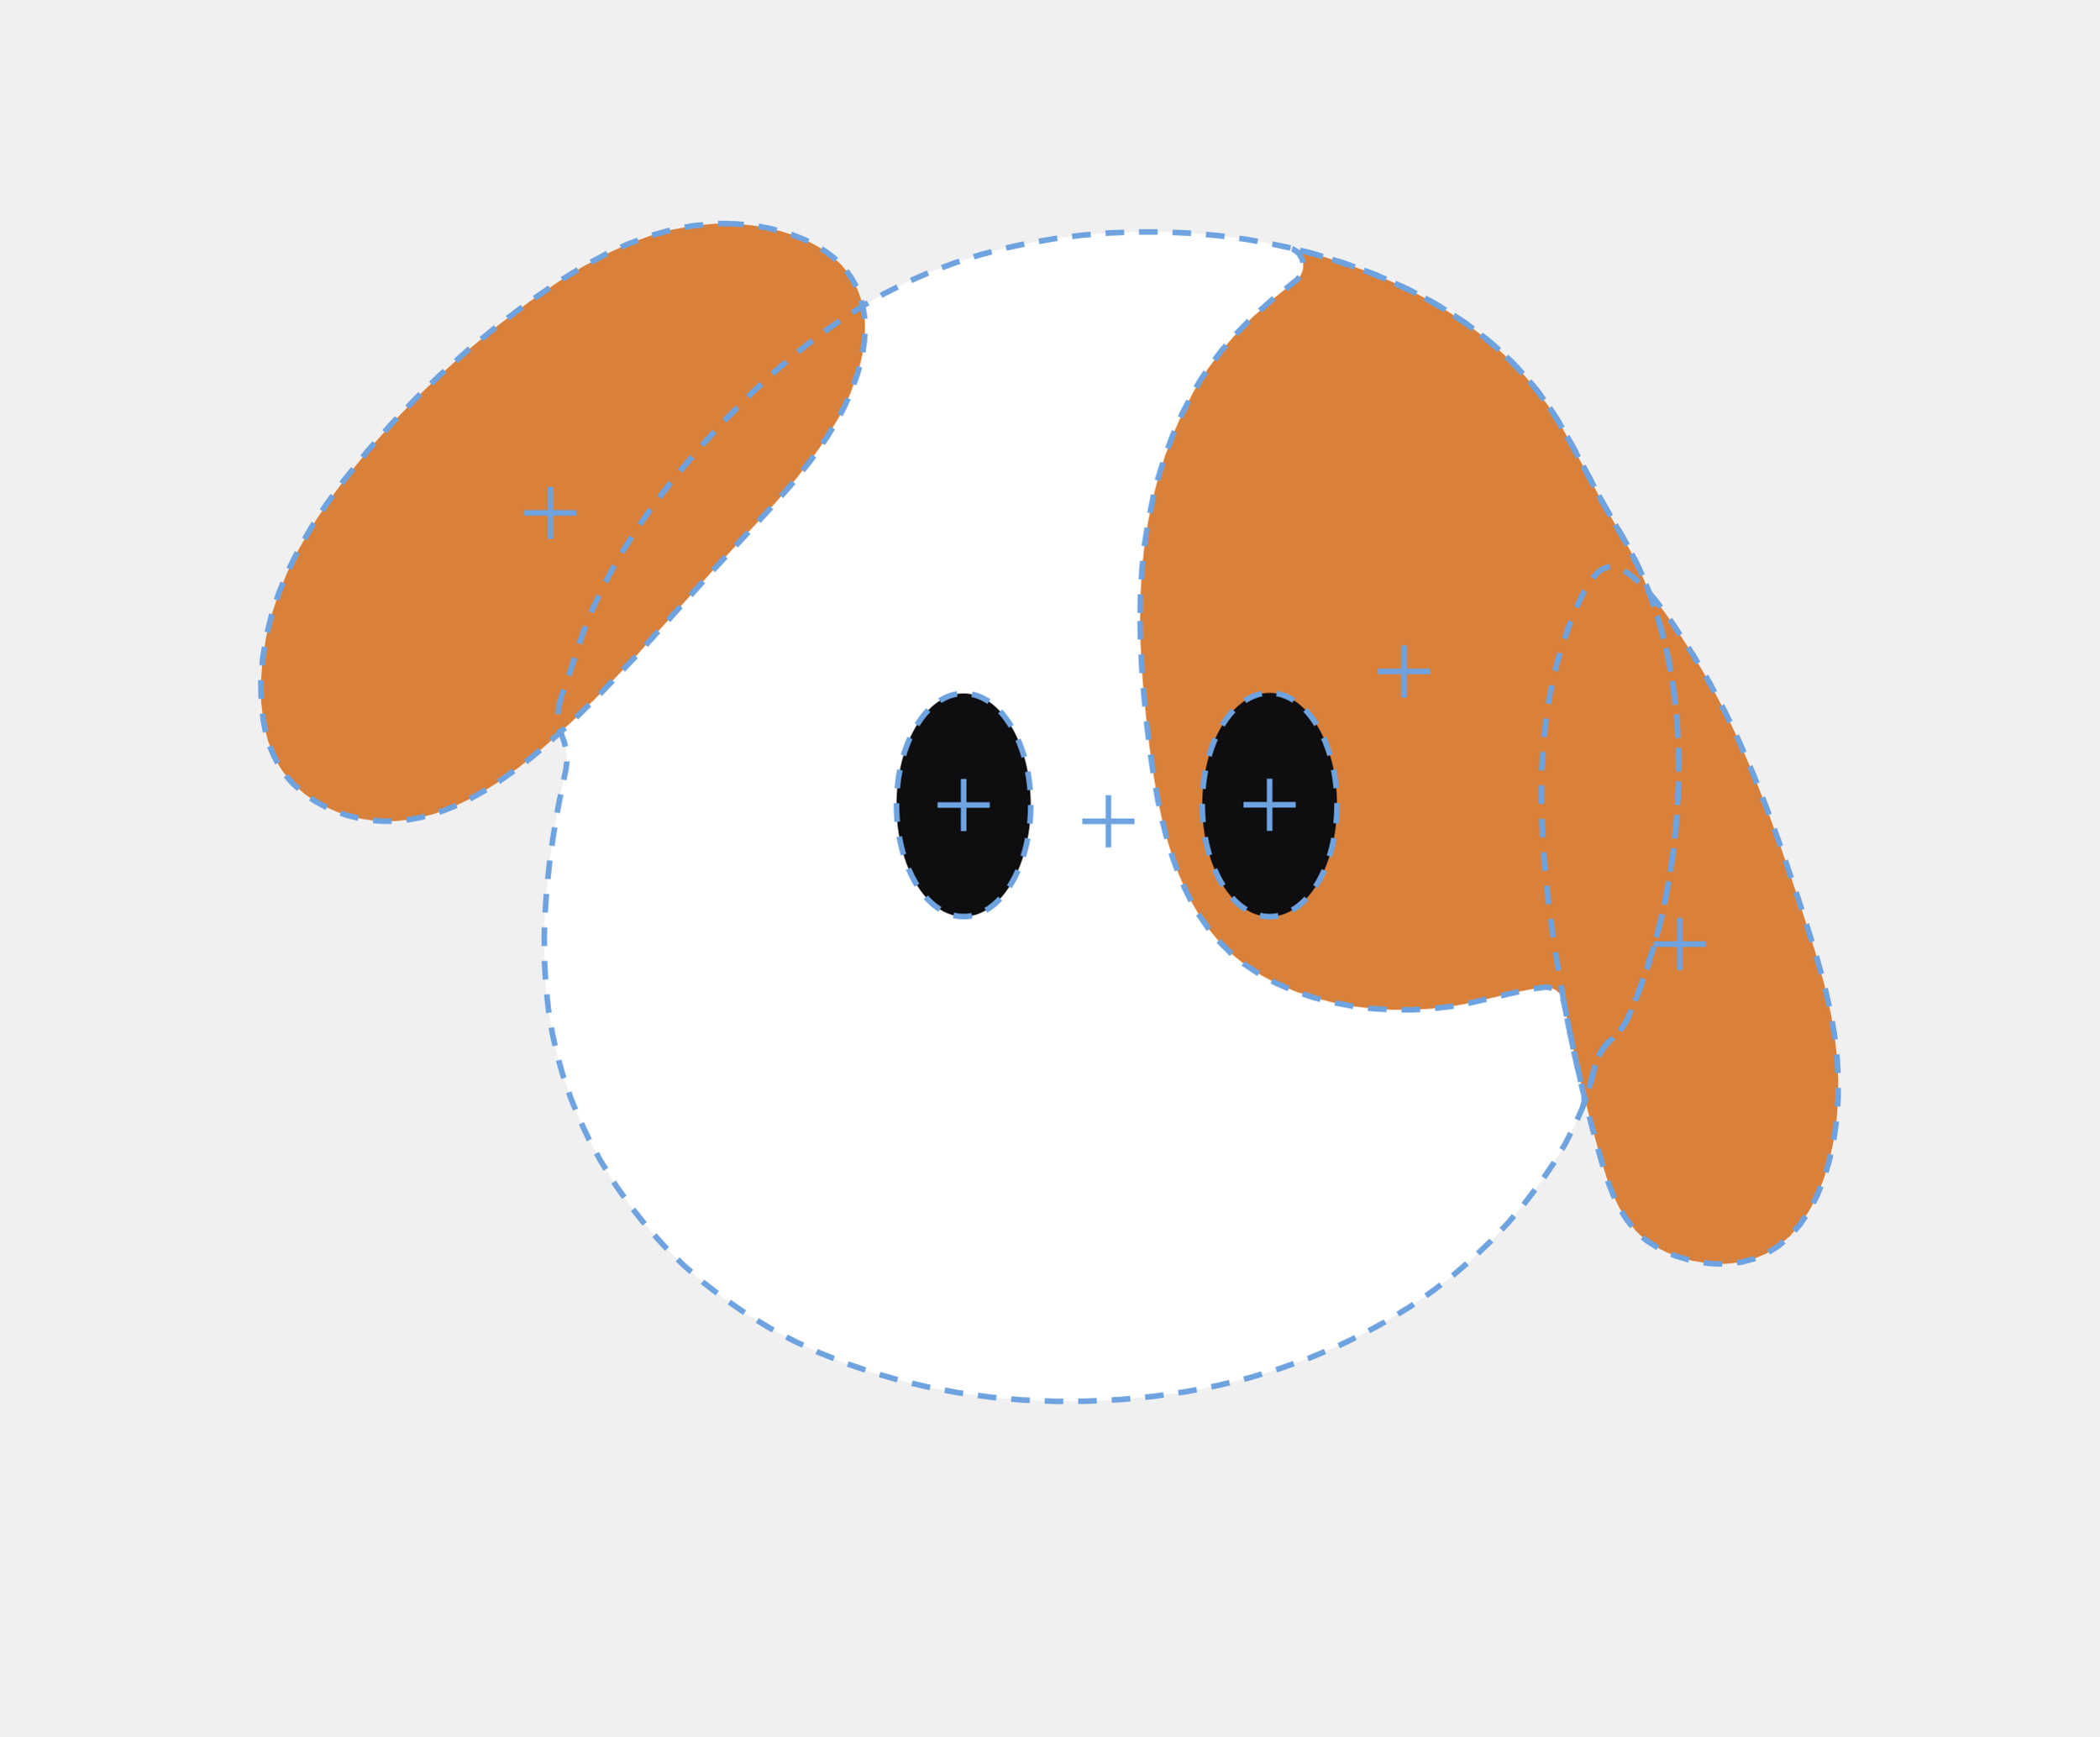
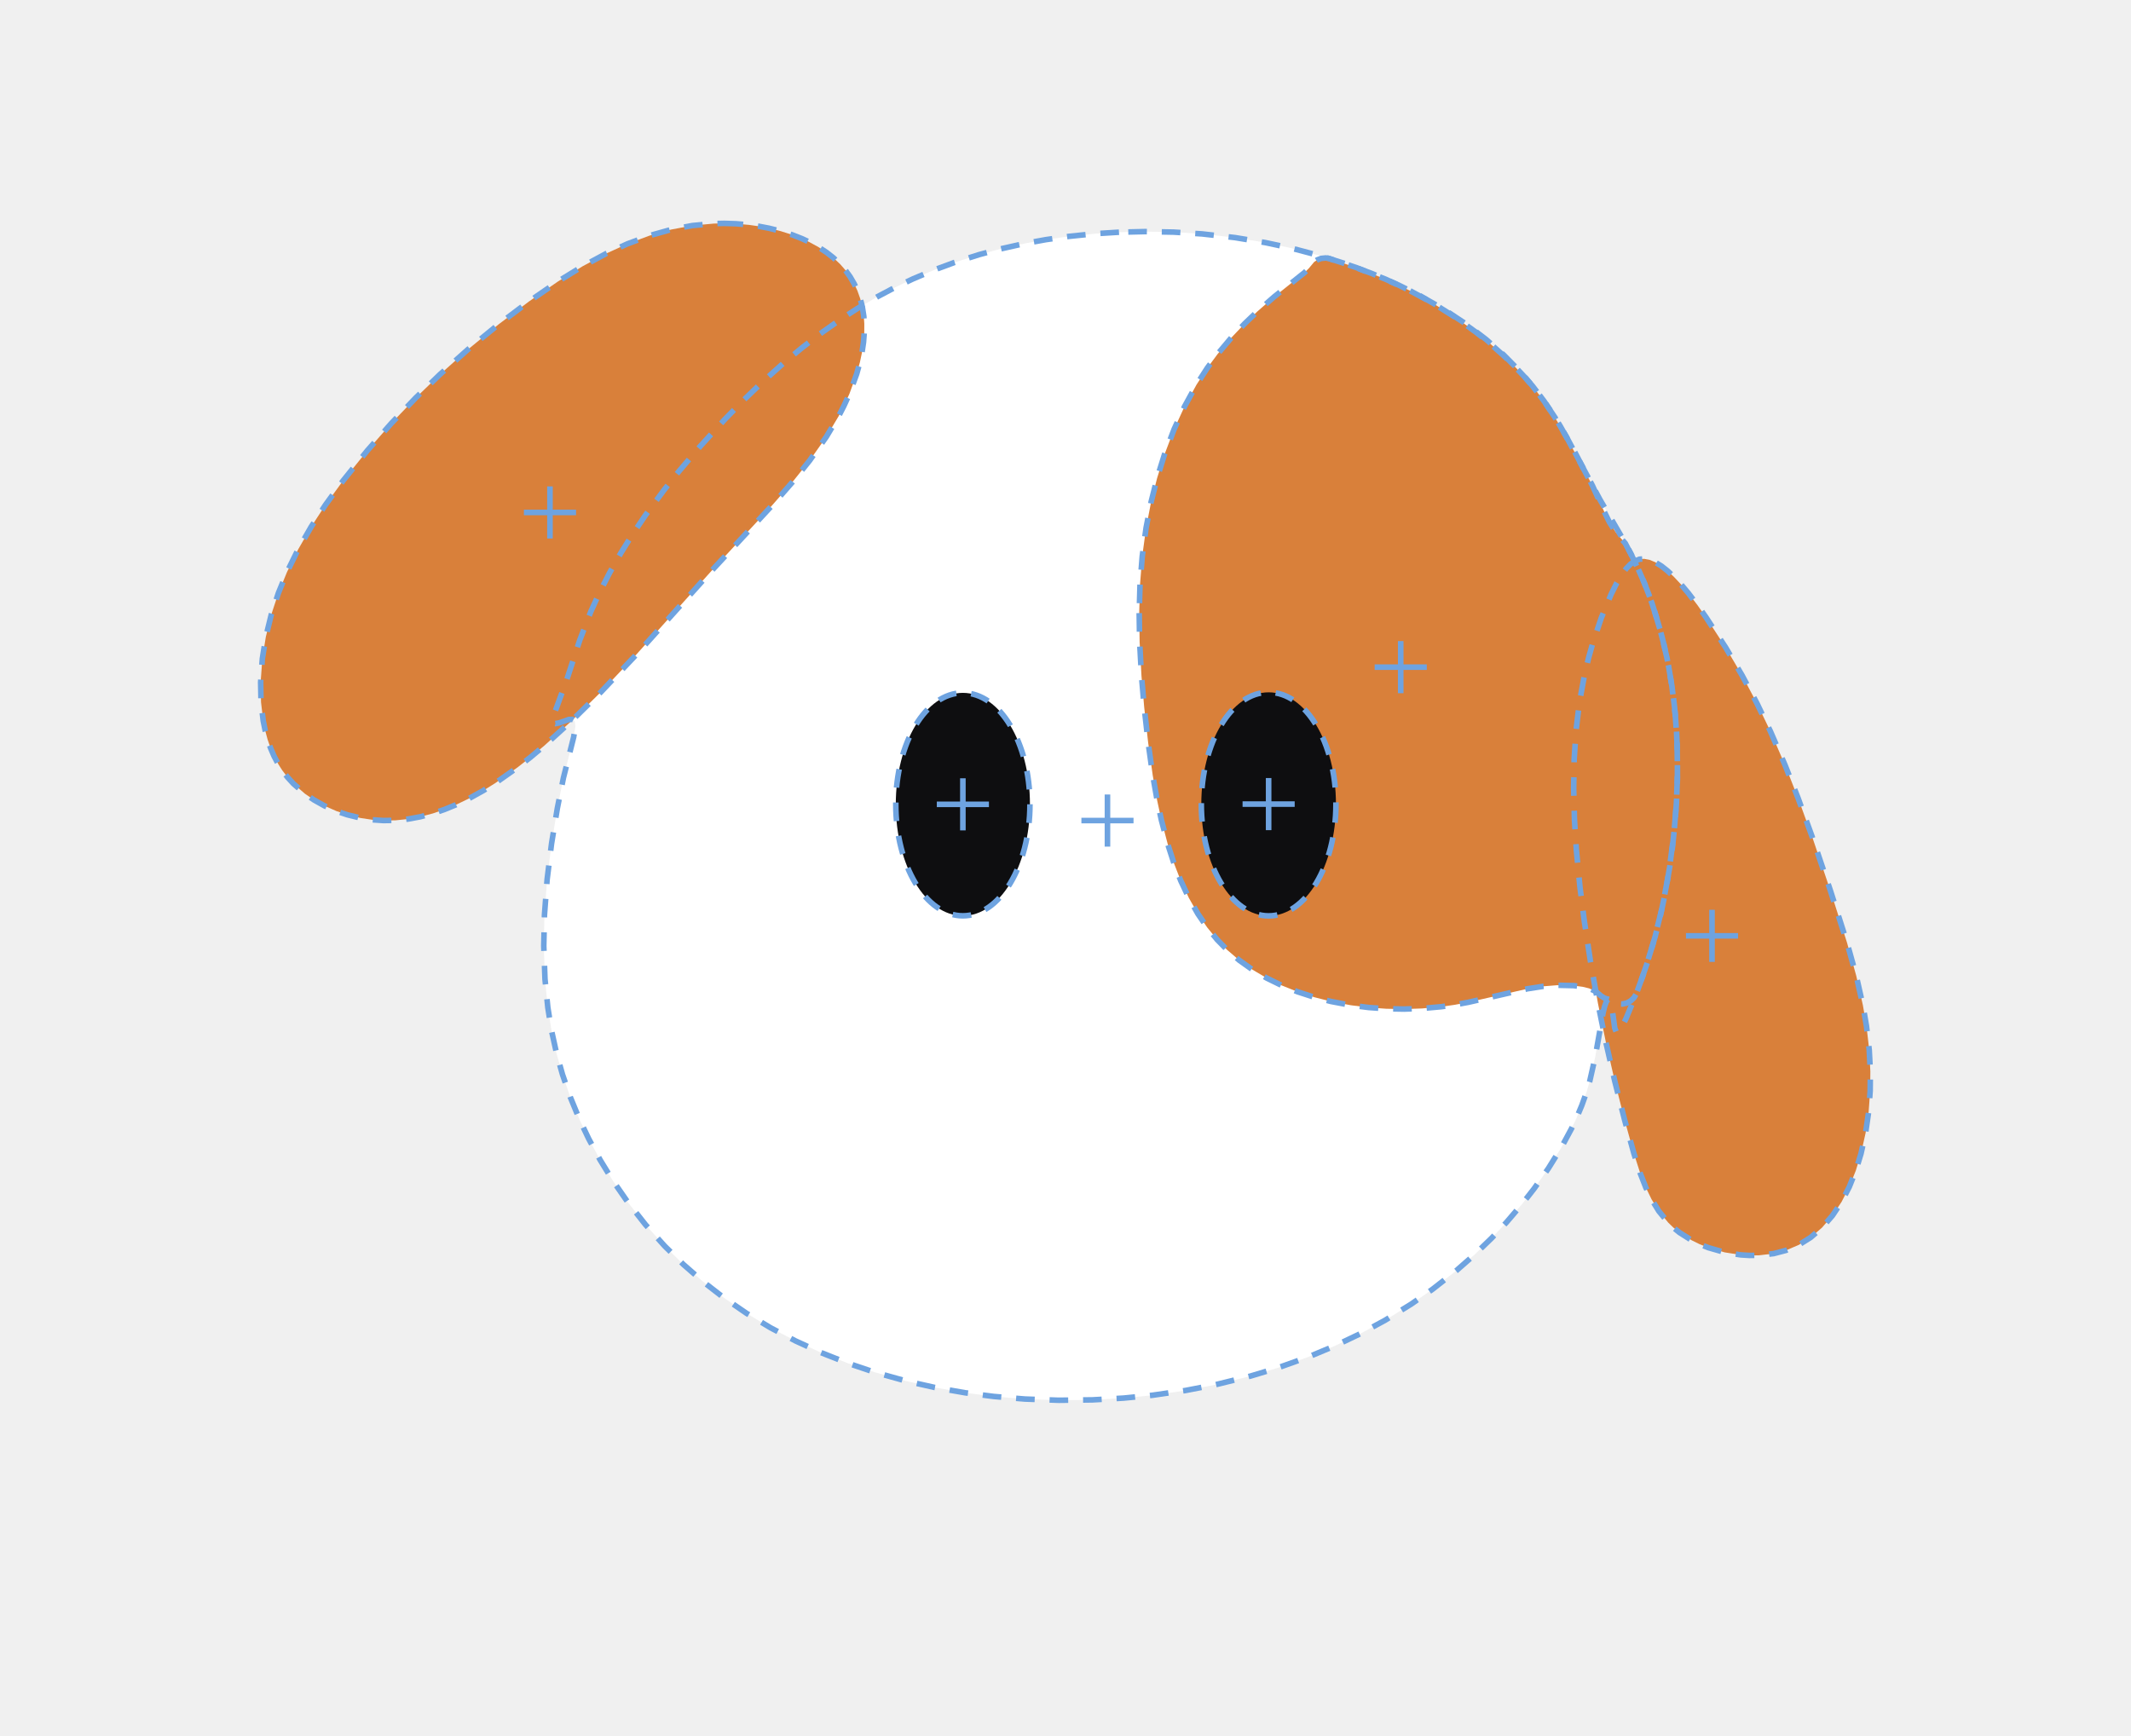
- <svg xmlns="http://www.w3.org/2000/svg" viewBox="-140.61 -108.26 1126.63 932.23">
+ <svg xmlns="http://www.w3.org/2000/svg" viewBox="-140.61 -108.26 1144.63 932.27">
  <defs>
    <clipPath id="c">
-       <path d="M160.81 265.31L159.29 270.98L158.91 274.91L158.96 277.87L159.94 283.70L162.24 290.18L163.09 293.53L163.58 297.45L163.58 300.91L163.19 304.35L159.24 323.37L156.25 340.90L154.28 355.14L152.80 369.21L151.85 383.08L151.49 394.60L151.64 408.65L152.39 421.36L153.81 434.24L155.89 446.78L158.40 457.96L161.55 469.09L165.73 481.19L170.52 492.85L175.59 503.53L181.74 514.89L189.79 527.89L198.18 539.73L207.04 550.79L216.28 561.03L226.31 570.92L236.98 580.25L247.74 588.61L260.44 597.34L272.99 604.90L285.55 611.57L298.17 617.46L313.25 623.54L327.75 628.51L342.41 632.74L357.36 636.29L373.79 639.37L391.69 641.81L408.42 643.27L425.44 643.97L442.29 643.92L461.41 642.97L478.35 641.33L496.15 638.76L512.52 635.60L529.74 631.38L545.47 626.68L562.17 620.73L576.53 614.73L589.92 608.33L603.53 600.93L616.23 593.12L628.86 584.37L639.67 575.98L649.33 567.68L659.65 557.85L668.56 548.43L676.86 538.72L686.39 526.25L693.16 516.24L699.23 506.14L705.11 494.72L709.08 485.46L712.27 476.24L715.63 463.15L717.43 458.58L719.12 455.59L721.14 452.81L723.12 450.62L727.81 446.21L730.84 442.33L733.18 438.00L737.80 426.92L743.55 411.05L748.43 394.85L752.38 378.63L756.03 358.90L758.09 343.59L759.62 326.99L760.38 310.31L760.28 292.55L759.26 275.87L757.47 260.58L754.84 245.52L751.60 231.77L748.74 221.94L744.89 210.74L740.64 200.22L736.53 191.43L732.03 182.96L718.81 160.21L700.56 126.04L695.39 117.28L690.93 110.38L684.89 102.05L677.71 93.40L670.58 85.84L662.53 78.29L654.60 71.66L646.27 65.43L635.16 58.08L626.16 52.81L615.27 47.11L603.40 41.64L591.96 37.00L579.76 32.65L565.09 28.17L552.98 25.05L540.54 22.36L527.79 20.13L512.85 18.16L498.87 16.93L483.29 16.24L468.08 16.24L454.04 16.83L439.98 17.99L425.27 19.85L410.25 22.46L398.76 24.98L385.29 28.54L371.98 32.77L358.13 37.99L346.32 43.15L333.96 49.35L323.36 55.38L312.38 62.32L300.22 70.84L288.11 80.23L275.60 90.88L263.27 102.32L248.63 117.12L235.60 131.38L222.50 146.86L212.08 160.24L202.54 173.66L194.44 186.25L187.91 197.50L181.55 209.78L176.87 220.02L172.07 232.07L163.84 256.84Z" />
+       <path d="M460.43 16.49L447.70 17.28L433.75 18.70L421.15 20.49L409.90 22.53L396.30 25.58L385.30 28.54L372.07 32.74L361.43 36.66L349.83 41.54L339.62 46.41L330.73 51.12L319.88 57.50L310.35 63.68L300.02 70.99L289.96 78.74L280.16 86.89L268.73 97.14L258.56 106.94L248.68 117.07L235.65 131.33L223.98 145.04L216.00 155.08L206.13 168.46L199.00 179.01L192.95 188.71L186.70 199.73L181.51 209.87L176.78 220.23L170.82 235.59L163.78 257.01L157.56 273.97L156.45 278.36L156.55 279.74L156.81 280.17L157.76 280.49L159.94 280.05L165.00 278.26L166.83 278.21L167.64 278.68L168.16 279.50L168.46 282.08L167.52 287.76L162.04 309.57L158.77 325.89L155.65 344.93L153.28 364.09L151.84 383.30L151.47 399.94L152.12 417.78L153.64 432.96L155.65 445.51L158.40 457.94L161.52 469.00L165.71 481.13L170.60 493.03L175.59 503.52L181.74 514.89L188.50 525.92L196.60 537.60L206.16 549.75L216.44 561.20L226.43 571.03L236.92 580.20L247.89 588.72L260.35 597.28L273.30 605.08L286.69 612.13L300.48 618.45L314.63 624.05L329.10 628.93L346.33 633.74L361.34 637.11L377.82 640.00L393.17 641.97L409.92 643.36L428.03 644.01L446.15 643.80L462.92 642.85L478.33 641.33L496.15 638.76L512.51 635.60L531.10 631.01L545.73 626.60L562.45 620.62L576.46 614.76L590.13 608.22L603.43 600.99L617.38 592.36L628.79 584.42L641.76 574.25L651.34 565.85L660.55 556.94L668.50 548.49L676.95 538.60L683.41 530.32L691.01 519.54L697.93 508.41L703.44 498.18L706.16 492.44L709.05 485.54L711.52 478.63L713.23 472.87L716.22 459.63L720.45 435.85L721.29 432.41L722.18 429.96L722.78 428.99L723.36 428.60L723.92 428.83L724.44 429.69L725.28 433.46L726.73 444.06L727.57 446.23L728.31 446.45L729.17 445.77L730.13 444.37L732.74 439.03L737.79 426.93L742.33 414.63L747.75 397.32L752.36 378.72L755.86 359.99L758.51 339.77L759.86 323.17L760.44 306.48L760.17 289.76L759.24 275.66L757.44 260.37L754.78 245.23L751.53 231.52L747.47 218.04L744.91 210.80L741.63 202.54L735.34 189.08L731.92 182.77L718.74 160.08L700.56 126.04L694.54 115.92L688.77 107.28L682.55 99.11L675.90 91.39L667.01 82.38L657.55 74.04L646.54 65.62L634.96 57.96L621.78 50.43L610.41 44.79L596.41 38.74L582.10 33.44L568.76 29.22L552.77 25.00L539.08 22.08L522.75 19.39L505.03 17.40L489.76 16.44L474.46 16.16Z" />
    </clipPath>
  </defs>
-   <path fill="#FFFFFF" d="M160.81 265.31L159.29 270.98L158.91 274.91L158.96 277.87L159.94 283.70L162.24 290.18L163.09 293.53L163.58 297.45L163.58 300.91L163.19 304.35L159.24 323.37L156.25 340.90L154.28 355.14L152.80 369.21L151.85 383.08L151.49 394.60L151.64 408.65L152.39 421.36L153.81 434.24L155.89 446.78L158.40 457.96L161.55 469.09L165.73 481.19L170.52 492.85L175.59 503.53L181.74 514.89L189.79 527.89L198.18 539.73L207.04 550.79L216.28 561.03L226.31 570.92L236.98 580.25L247.74 588.61L260.44 597.34L272.99 604.90L285.55 611.57L298.17 617.46L313.25 623.54L327.75 628.51L342.41 632.74L357.36 636.29L373.79 639.37L391.69 641.81L408.42 643.27L425.44 643.97L442.29 643.92L461.41 642.97L478.35 641.33L496.15 638.76L512.52 635.60L529.74 631.38L545.47 626.68L562.17 620.73L576.53 614.73L589.92 608.33L603.53 600.93L616.23 593.12L628.86 584.37L639.67 575.98L649.33 567.68L659.65 557.85L668.56 548.43L676.86 538.72L686.39 526.25L693.16 516.24L699.23 506.14L705.11 494.72L709.08 485.46L712.27 476.24L715.63 463.15L717.43 458.58L719.12 455.59L721.14 452.81L723.12 450.62L727.81 446.21L730.84 442.33L733.18 438.00L737.80 426.92L743.55 411.05L748.43 394.85L752.38 378.63L756.03 358.90L758.09 343.59L759.62 326.99L760.38 310.31L760.28 292.55L759.26 275.87L757.47 260.58L754.84 245.52L751.60 231.77L748.74 221.94L744.89 210.74L740.64 200.22L736.53 191.43L732.03 182.96L718.81 160.21L700.56 126.04L695.39 117.28L690.93 110.38L684.89 102.05L677.71 93.40L670.58 85.84L662.53 78.29L654.60 71.66L646.27 65.43L635.16 58.08L626.16 52.81L615.27 47.11L603.40 41.64L591.96 37.00L579.76 32.65L565.09 28.17L552.98 25.05L540.54 22.36L527.79 20.13L512.85 18.16L498.87 16.93L483.29 16.24L468.08 16.24L454.04 16.83L439.98 17.99L425.27 19.85L410.25 22.46L398.76 24.98L385.29 28.54L371.98 32.77L358.13 37.99L346.32 43.15L333.96 49.35L323.36 55.38L312.38 62.32L300.22 70.84L288.11 80.23L275.60 90.88L263.27 102.32L248.63 117.12L235.60 131.38L222.50 146.86L212.08 160.24L202.54 173.66L194.44 186.25L187.91 197.50L181.55 209.78L176.87 220.02L172.07 232.07L163.84 256.84Z" />
-   <path fill="#D9803A" clip-path="url(#c)" d="M471.29 225.05L471.52 236.71L472.23 250.71L473.26 264.11L475.00 281.41L476.43 293.36L478.54 308.15L480.65 320.26L483.23 332.41L485.42 341.03L488.58 351.49L491.66 360.10L495.20 368.48L499.05 376.19L502.94 382.88L507.78 389.95L513.11 396.49L520.26 403.65L526.94 409.09L536.17 415.18L544.33 419.52L554.00 423.69L564.09 427.12L574.31 429.77L586.19 431.98L595.92 433.14L606.58 433.78L617.86 433.77L628.29 433.13L637.95 432.00L647.09 430.41L673.53 424.26L683.42 422.32L689.00 421.63L690.97 421.84L692.86 422.43L694.87 423.58L696.34 424.90L697.52 426.49L698.56 428.91L703.89 455.36L709.53 479.82L709.70 482.83L709.09 485.43L712.27 476.24L715.63 463.15L717.65 458.14L719.39 455.18L721.46 452.43L727.14 446.93L729.71 443.94L732.33 439.78L734.75 434.39L739.14 423.44L743.55 411.05L747.40 398.56L750.35 387.42L753.14 374.99L755.63 361.40L757.61 347.63L759.21 332.36L760.12 318.26L760.45 305.42L760.28 292.55L759.48 278.43L758.44 267.91L756.86 256.55L754.84 245.52L752.80 236.48L750.15 226.59L747.13 217.03L743.62 207.44L739.72 198.15L733.80 186.17L719.88 162.14L705.06 134.22L697.44 120.66L693.13 113.70L688.16 106.42L682.66 99.24L676.06 91.57L670.58 85.84L664.21 79.79L657.83 74.27L651.61 69.35L646.27 65.43L638.16 59.97L629.46 54.68L621.50 50.28L605.73 42.66L596.41 38.74L588.22 35.61L571.17 29.93L561.61 27.22L551.10 24.61L553.26 25.37L555.43 26.80L556.98 28.48L558.23 30.77L558.75 32.66L558.88 34.94L558.49 37.19L557.43 39.58L555.55 41.83L541.73 52.93L531.09 62.52L521.83 72.00L514.80 80.19L507.89 89.40L503.55 96.00L500.15 101.70L493.93 113.63L488.58 125.90L484.43 137.20L480.92 148.56L478.31 158.66L475.65 171.43L473.68 184.12L472.32 197.01L471.46 212.11Z" />
-   <path fill="#D9803A" d="M722.06 196.17L719.75 197.03L717.24 198.77L714.88 201.20L712.36 204.61L709.74 209.05L706.79 214.99L701.48 227.74L696.85 241.48L694.70 249.09L692.50 258.22L689.75 273.08L687.91 288.43L686.92 303.93L686.66 319.08L687.08 336.00L688.11 352.45L690.03 372.19L692.40 390.76L695.71 412.37L699.70 434.76L703.90 455.40L708.73 476.55L714.12 497.79L719.02 515.46L722.41 526.06L725.42 533.73L728.49 540.04L732.40 546.40L737.44 552.56L740.12 555.16L743.49 557.90L750.05 562.07L754.12 564.08L758.91 566.01L767.82 568.57L776.39 569.91L780.96 570.20L786.02 570.16L794.15 569.21L800.72 567.48L807.67 564.49L813.98 560.52L820.01 555.31L825.66 548.80L830.55 541.44L834.72 533.34L838.19 524.67L840.99 515.55L843.46 504.44L845.09 493.14L845.92 481.87L846.02 471.33L845.42 459.85L843.93 446.93L842.01 435.77L838.45 420.00L833.52 402.29L824.58 374.26L814.71 345.13L807.19 324.49L800.16 306.69L792.39 288.76L785.17 273.72L777.12 258.58L768.27 243.56L757.78 227.43L753.09 220.75L748.18 214.30L744.16 209.53L740.39 205.52L736.93 202.31L733.84 199.87L730.40 197.74L727.40 196.49L724.50 195.96Z" />
+   <path fill="#FFFFFF" d="M460.43 16.49L447.70 17.28L433.75 18.70L421.15 20.49L409.90 22.53L396.30 25.58L385.30 28.54L372.07 32.74L361.43 36.66L349.83 41.54L339.62 46.41L330.73 51.12L319.88 57.50L310.35 63.68L300.02 70.99L289.96 78.74L280.16 86.89L268.73 97.14L258.56 106.94L248.68 117.07L235.65 131.33L223.98 145.04L216.00 155.08L206.13 168.46L199.00 179.01L192.95 188.71L186.70 199.73L181.51 209.87L176.78 220.23L170.82 235.59L163.78 257.01L157.56 273.97L156.45 278.36L156.55 279.74L156.81 280.17L157.76 280.49L159.94 280.05L165.00 278.26L166.83 278.21L167.64 278.68L168.16 279.50L168.46 282.08L167.52 287.76L162.04 309.57L158.77 325.89L155.65 344.93L153.28 364.09L151.84 383.30L151.47 399.94L152.12 417.78L153.64 432.96L155.65 445.51L158.40 457.94L161.52 469.00L165.71 481.13L170.60 493.03L175.59 503.52L181.74 514.89L188.50 525.92L196.60 537.60L206.16 549.75L216.44 561.20L226.43 571.03L236.92 580.20L247.89 588.72L260.35 597.28L273.30 605.08L286.69 612.13L300.48 618.45L314.63 624.05L329.10 628.93L346.33 633.74L361.34 637.11L377.82 640.00L393.17 641.97L409.92 643.36L428.03 644.01L446.15 643.80L462.92 642.85L478.33 641.33L496.15 638.76L512.51 635.60L531.10 631.01L545.73 626.60L562.45 620.62L576.46 614.76L590.13 608.22L603.43 600.99L617.38 592.36L628.79 584.42L641.76 574.25L651.34 565.85L660.55 556.94L668.50 548.49L676.95 538.60L683.41 530.32L691.01 519.54L697.93 508.41L703.44 498.18L706.16 492.44L709.05 485.54L711.52 478.63L713.23 472.87L716.22 459.63L720.45 435.85L721.29 432.41L722.18 429.96L722.78 428.99L723.36 428.60L723.92 428.83L724.44 429.69L725.28 433.46L726.73 444.06L727.57 446.23L728.31 446.45L729.17 445.77L730.13 444.37L732.74 439.03L737.79 426.93L742.33 414.63L747.75 397.32L752.36 378.72L755.86 359.99L758.51 339.77L759.86 323.17L760.44 306.48L760.17 289.76L759.24 275.66L757.44 260.37L754.78 245.23L751.53 231.52L747.47 218.04L744.91 210.80L741.63 202.54L735.34 189.08L731.92 182.77L718.74 160.08L700.56 126.04L694.54 115.92L688.77 107.28L682.55 99.11L675.90 91.39L667.01 82.38L657.55 74.04L646.54 65.62L634.96 57.96L621.78 50.43L610.41 44.79L596.41 38.74L582.10 33.44L568.76 29.22L552.77 25.00L539.08 22.08L522.75 19.39L505.03 17.40L489.76 16.44L474.46 16.16Z" />
+   <path fill="#D9803A" clip-path="url(#c)" d="M471.29 221.12L471.52 236.61L472.51 254.81L474.00 271.94L476.09 290.63L478.56 308.27L480.93 321.71L483.21 332.31L486.60 345.17L489.81 355.11L493.60 364.85L497.98 374.17L502.84 382.71L507.78 389.95L513.16 396.54L518.45 401.98L525.03 407.63L532.12 412.68L539.84 417.23L547.88 421.16L556.35 424.56L565.31 427.47L574.32 429.77L584.96 431.79L594.46 433.00L604.05 433.68L613.66 433.85L623.23 433.52L633.66 432.57L640.64 431.58L648.12 430.20L679.82 422.95L688.39 421.62L695.70 421.04L704.66 421.25L709.51 421.89L712.94 422.73L716.55 424.37L719.24 426.69L720.95 427.80L723.58 428.83L726.57 430.51L728.46 431.05L730.86 431.14L733.19 430.59L735.30 429.44L737.03 427.78L738.17 425.92L739.18 423.34L744.39 408.47L748.40 394.97L751.23 383.76L753.87 371.33L756.26 357.44L757.79 346.17L759.12 333.43L759.86 323.18L760.38 310.41L760.38 296.17L759.91 284.61L758.88 271.88L757.44 260.35L755.58 249.25L753.42 239.06L750.57 228.04L746.74 215.89L742.67 205.05L738.07 194.59L732.41 183.68L727.26 177.67L723.87 172.28L721.05 166.58L714.78 152.71L704.47 133.13L697.33 120.47L693.17 113.78L688.76 107.26L683.38 100.13L678.90 94.88L673.00 88.61L667.02 82.77L660.41 76.87L652.47 70.42L641.56 62.51L628.67 54.39L615.13 47.06L603.65 41.75L588.18 35.59L573.25 30.59L571.48 30.33L569.02 30.57L566.93 31.35L565.25 32.48L562.37 35.94L560.19 38.09L543.72 51.25L534.68 59.15L528.03 65.52L520.84 73.10L513.40 81.96L507.94 89.33L502.07 98.42L495.70 110.02L490.06 122.28L484.83 136.03L480.90 148.64L477.69 161.38L474.98 175.37L472.93 190.57L471.73 205.77Z" />
+   <path fill="#D9803A" d="M740.06 192.17L737.75 193.03L735.24 194.77L732.88 197.20L730.36 200.61L727.74 205.05L724.79 210.99L719.48 223.74L714.85 237.48L712.70 245.09L710.50 254.22L707.75 269.08L705.91 284.43L704.92 299.93L704.66 315.08L705.08 332.00L706.11 348.45L708.03 368.19L710.40 386.76L713.71 408.37L717.70 430.76L721.90 451.40L726.73 472.55L732.12 493.79L737.02 511.46L740.41 522.06L743.42 529.73L746.49 536.04L750.40 542.40L755.44 548.56L758.12 551.16L761.49 553.90L768.05 558.07L772.12 560.08L776.91 562.01L785.82 564.57L794.39 565.91L798.96 566.20L804.02 566.16L812.15 565.21L818.72 563.48L825.67 560.49L831.98 556.52L838.01 551.31L843.66 544.80L848.55 537.44L852.72 529.34L856.19 520.67L858.99 511.55L861.46 500.44L863.09 489.14L863.92 477.87L864.02 467.33L863.42 455.85L861.93 442.93L860.01 431.77L856.45 416.00L851.52 398.29L842.58 370.26L832.71 341.13L825.19 320.49L818.16 302.69L810.39 284.76L803.17 269.72L795.12 254.58L786.27 239.56L775.78 223.43L771.09 216.75L766.18 210.30L762.16 205.53L758.39 201.52L754.93 198.31L751.84 195.87L748.40 193.74L745.40 192.49L742.50 191.96Z" />
  <path fill="#D9803A" d="M254.75 11.94L248.47 11.74L242.87 11.85L231.27 12.92L219.94 15.05L208.29 18.32L196.36 22.76L185.27 27.82L172.31 34.80L159.19 42.90L143.43 53.77L127.25 65.96L110.73 79.49L95.77 92.83L82.68 105.48L69.66 119.09L56.76 133.73L43.67 149.98L34.26 162.91L26.54 174.74L19.51 186.96L13.57 199.02L8.93 210.32L5.10 221.95L2.17 233.91L0.30 245.61L-0.61 258.24L-0.40 269.01L0.76 278.95L1.87 284.38L3.14 289.07L4.71 293.60L6.58 297.96L8.78 302.11L10.97 305.55L13.79 309.25L16.93 312.70L23.10 318.10L27.97 321.46L33.67 324.66L40.25 327.55L45.93 329.47L52.92 331.18L59.41 332.16L65.31 332.56L71.76 332.46L78.74 331.74L85.08 330.56L91.93 328.74L98.14 326.62L104.28 324.10L111.44 320.66L119.03 316.44L125.42 312.45L137.39 304.00L144.46 298.45L151.86 292.24L166.03 279.38L182.34 263.32L200.87 243.72L241.41 198.59L274.07 163.29L284.90 150.88L294.33 139.08L303.26 126.38L309.84 115.34L312.62 109.95L315.62 103.36L319.54 92.64L321.30 86.26L322.42 80.96L323.21 75.63L323.62 70.32L323.64 65.64L323.36 61.60L322.56 56.51L321.43 52.12L319.91 47.87L318.26 44.30L316.01 40.42L313.38 36.75L310.77 33.76L307.01 30.20L303.33 27.31L298.84 24.37L294.03 21.75L290.10 19.93L284.84 17.87L278.77 15.93L272.54 14.37L266.84 13.28L261.75 12.56Z" />
  <path fill="#0E0E10" d="M412.61 323.86A36.03 59.89 0.00 1 1 340.55 323.86A36.03 59.89 0.00 1 1 412.61 323.86Z" />
  <path fill="#0E0E10" d="M576.97 323.73A36.16 60.05 0.00 1 1 504.65 323.73A36.16 60.05 0.00 1 1 576.97 323.73Z" />
-   <path d="M160.81 265.31L159.29 270.98L158.91 274.91L158.96 277.87L159.94 283.70L162.24 290.18L163.09 293.53L163.58 297.45L163.58 300.91L163.19 304.35L159.24 323.37L156.25 340.90L154.28 355.14L152.80 369.21L151.85 383.08L151.49 394.60L151.64 408.65L152.39 421.36L153.81 434.24L155.89 446.78L158.40 457.96L161.55 469.09L165.73 481.19L170.52 492.85L175.59 503.53L181.74 514.89L189.79 527.89L198.18 539.73L207.04 550.79L216.28 561.03L226.31 570.92L236.98 580.25L247.74 588.61L260.44 597.34L272.99 604.90L285.55 611.57L298.17 617.46L313.25 623.54L327.75 628.51L342.41 632.74L357.36 636.29L373.79 639.37L391.69 641.81L408.42 643.27L425.44 643.97L442.29 643.92L461.41 642.97L478.35 641.33L496.15 638.76L512.52 635.60L529.74 631.38L545.47 626.68L562.17 620.73L576.53 614.73L589.92 608.33L603.53 600.93L616.23 593.12L628.86 584.37L639.67 575.98L649.33 567.68L659.65 557.85L668.56 548.43L676.86 538.72L686.39 526.25L693.16 516.24L699.23 506.14L705.11 494.72L709.08 485.46L712.27 476.24L715.63 463.15L717.43 458.58L719.12 455.59L721.14 452.81L723.12 450.62L727.81 446.21L730.84 442.33L733.18 438.00L737.80 426.92L743.55 411.05L748.43 394.85L752.38 378.63L756.03 358.90L758.09 343.59L759.62 326.99L760.38 310.31L760.28 292.55L759.26 275.87L757.47 260.58L754.84 245.52L751.60 231.77L748.74 221.94L744.89 210.74L740.64 200.22L736.53 191.43L732.03 182.96L718.81 160.21L700.56 126.04L695.39 117.28L690.93 110.38L684.89 102.05L677.71 93.40L670.58 85.84L662.53 78.29L654.60 71.66L646.27 65.43L635.16 58.08L626.16 52.81L615.27 47.11L603.40 41.64L591.96 37.00L579.76 32.65L565.09 28.17L552.98 25.05L540.54 22.36L527.79 20.13L512.85 18.16L498.87 16.93L483.29 16.24L468.08 16.24L454.04 16.83L439.98 17.99L425.27 19.85L410.25 22.46L398.76 24.98L385.29 28.54L371.98 32.77L358.13 37.99L346.32 43.15L333.96 49.35L323.36 55.38L312.38 62.32L300.22 70.84L288.11 80.23L275.60 90.88L263.27 102.32L248.63 117.12L235.60 131.38L222.50 146.86L212.08 160.24L202.54 173.66L194.44 186.25L187.91 197.50L181.55 209.78L176.87 220.02L172.07 232.07L163.84 256.84Z" fill="none" stroke="#6EA3E0" stroke-width="3" stroke-dasharray="10 8" />
-   <path d="M440.29 332.618H468.29M454.29 318.618V346.618" stroke="#6EA3E0" stroke-width="3" />
+   <path d="M460.43 16.49L447.70 17.28L433.75 18.70L421.15 20.49L409.90 22.53L396.30 25.58L385.30 28.54L372.07 32.74L361.43 36.66L349.83 41.54L339.62 46.41L330.73 51.12L319.88 57.50L310.35 63.68L300.02 70.99L289.96 78.74L280.16 86.89L268.73 97.14L258.56 106.94L248.68 117.07L235.65 131.33L223.98 145.04L216.00 155.08L206.13 168.46L199.00 179.01L192.95 188.71L186.70 199.73L181.51 209.87L176.78 220.23L170.82 235.59L163.78 257.01L157.56 273.97L156.45 278.36L156.55 279.74L156.81 280.17L157.76 280.49L159.94 280.05L165.00 278.26L166.83 278.21L167.64 278.68L168.16 279.50L168.46 282.08L167.52 287.76L162.04 309.57L158.77 325.89L155.65 344.93L153.28 364.09L151.84 383.30L151.47 399.94L152.12 417.78L153.64 432.96L155.65 445.51L158.40 457.94L161.52 469.00L165.71 481.13L170.60 493.03L175.59 503.52L181.74 514.89L188.50 525.92L196.60 537.60L206.16 549.75L216.44 561.20L226.43 571.03L236.92 580.20L247.89 588.72L260.35 597.28L273.30 605.08L286.69 612.13L300.48 618.45L314.63 624.05L329.10 628.93L346.33 633.74L361.34 637.11L377.82 640.00L393.17 641.97L409.92 643.36L428.03 644.01L446.15 643.80L462.92 642.85L478.33 641.33L496.15 638.76L512.51 635.60L531.10 631.01L545.73 626.60L562.45 620.62L576.46 614.76L590.13 608.22L603.43 600.99L617.38 592.36L628.79 584.42L641.76 574.25L651.34 565.85L660.55 556.94L668.50 548.49L676.95 538.60L683.41 530.32L691.01 519.54L697.93 508.41L703.44 498.18L706.16 492.44L709.05 485.54L711.52 478.63L713.23 472.87L716.22 459.63L720.45 435.85L721.29 432.41L722.18 429.96L722.78 428.99L723.36 428.60L723.92 428.83L724.44 429.69L725.28 433.46L726.73 444.06L727.57 446.23L728.31 446.45L729.17 445.77L730.13 444.37L732.74 439.03L737.79 426.93L742.33 414.63L747.75 397.32L752.36 378.72L755.86 359.99L758.51 339.77L759.86 323.17L760.44 306.48L760.17 289.76L759.24 275.66L757.44 260.37L754.78 245.23L751.53 231.52L747.47 218.04L744.91 210.80L741.63 202.54L735.34 189.08L731.92 182.77L718.74 160.08L700.56 126.04L694.54 115.92L688.77 107.28L682.55 99.11L675.90 91.39L667.01 82.38L657.55 74.04L646.54 65.62L634.96 57.96L621.78 50.43L610.41 44.79L596.41 38.74L582.10 33.44L568.76 29.22L552.77 25.00L539.08 22.08L522.75 19.39L505.03 17.40L489.76 16.44L474.46 16.16Z" fill="none" stroke="#6EA3E0" stroke-width="3" stroke-dasharray="10 8" />
+   <path d="M440.243 332.575H468.243M454.243 318.575V346.575" stroke="#6EA3E0" stroke-width="3" />
  <path d="M254.75 11.94L248.47 11.74L242.87 11.85L231.27 12.92L219.94 15.05L208.29 18.32L196.36 22.76L185.27 27.82L172.31 34.80L159.19 42.90L143.43 53.77L127.25 65.96L110.73 79.49L95.77 92.83L82.68 105.48L69.66 119.09L56.76 133.73L43.67 149.98L34.26 162.91L26.54 174.74L19.51 186.96L13.57 199.02L8.93 210.32L5.10 221.95L2.17 233.91L0.30 245.61L-0.61 258.24L-0.40 269.01L0.76 278.95L1.87 284.38L3.14 289.07L4.71 293.60L6.58 297.96L8.78 302.11L10.97 305.55L13.79 309.25L16.93 312.70L23.10 318.10L27.97 321.46L33.67 324.66L40.25 327.55L45.93 329.47L52.92 331.18L59.41 332.16L65.31 332.56L71.76 332.46L78.74 331.74L85.08 330.56L91.93 328.74L98.14 326.62L104.28 324.10L111.44 320.66L119.03 316.44L125.42 312.45L137.39 304.00L144.46 298.45L151.86 292.24L166.03 279.38L182.34 263.32L200.87 243.72L241.41 198.59L274.07 163.29L284.90 150.88L294.33 139.08L303.26 126.38L309.84 115.34L312.62 109.95L315.62 103.36L319.54 92.64L321.30 86.26L322.42 80.96L323.21 75.63L323.62 70.32L323.64 65.64L323.36 61.60L322.56 56.51L321.43 52.12L319.91 47.87L318.26 44.30L316.01 40.42L313.38 36.75L310.77 33.76L307.01 30.20L303.33 27.31L298.84 24.37L294.03 21.75L290.10 19.93L284.84 17.87L278.77 15.93L272.54 14.37L266.84 13.28L261.75 12.56Z" fill="none" stroke="#6EA3E0" stroke-width="3" stroke-dasharray="10 8" />
  <path d="M140.8 167.045H168.8M154.8 153.045V181.045" stroke="#6EA3E0" stroke-width="3" />
-   <path d="M722.06 196.17L719.75 197.03L717.24 198.77L714.88 201.20L712.36 204.61L709.74 209.05L706.79 214.99L701.48 227.74L696.85 241.48L694.70 249.09L692.50 258.22L689.75 273.08L687.91 288.43L686.92 303.93L686.66 319.08L687.08 336.00L688.11 352.45L690.03 372.19L692.40 390.76L695.71 412.37L699.70 434.76L703.90 455.40L708.73 476.55L714.12 497.79L719.02 515.46L722.41 526.06L725.42 533.73L728.49 540.04L732.40 546.40L737.44 552.56L740.12 555.16L743.49 557.90L750.05 562.07L754.12 564.08L758.91 566.01L767.82 568.57L776.39 569.91L780.96 570.20L786.02 570.16L794.15 569.21L800.72 567.48L807.67 564.49L813.98 560.52L820.01 555.31L825.66 548.80L830.55 541.44L834.72 533.34L838.19 524.67L840.99 515.55L843.46 504.44L845.09 493.14L845.92 481.87L846.02 471.33L845.42 459.85L843.93 446.93L842.01 435.77L838.45 420.00L833.52 402.29L824.58 374.26L814.71 345.13L807.19 324.49L800.16 306.69L792.39 288.76L785.17 273.72L777.12 258.58L768.27 243.56L757.78 227.43L753.09 220.75L748.18 214.30L744.16 209.53L740.39 205.52L736.93 202.31L733.84 199.87L730.40 197.74L727.40 196.49L724.50 195.96Z" fill="none" stroke="#6EA3E0" stroke-width="3" stroke-dasharray="10 8" />
-   <path d="M746.969 398.511H774.969M760.969 384.511V412.511" stroke="#6EA3E0" stroke-width="3" />
-   <path d="M471.29 225.05L471.52 236.71L472.23 250.71L473.26 264.11L475.00 281.41L476.43 293.36L478.54 308.15L480.65 320.26L483.23 332.41L485.42 341.03L488.58 351.49L491.66 360.10L495.20 368.48L499.05 376.19L502.94 382.88L507.78 389.95L513.11 396.49L520.26 403.65L526.94 409.09L536.17 415.18L544.33 419.52L554.00 423.69L564.09 427.12L574.31 429.77L586.19 431.98L595.92 433.14L606.58 433.78L617.86 433.77L628.29 433.13L637.95 432.00L647.09 430.41L673.53 424.26L683.42 422.32L689.00 421.63L690.97 421.84L692.86 422.43L694.87 423.58L696.34 424.90L697.52 426.49L698.56 428.91L703.89 455.36L709.53 479.82L709.70 482.83L709.09 485.43L712.27 476.24L715.63 463.15L717.65 458.14L719.39 455.18L721.46 452.43L727.14 446.93L729.71 443.94L732.33 439.78L734.75 434.39L739.14 423.44L743.55 411.05L747.40 398.56L750.35 387.42L753.14 374.99L755.63 361.40L757.61 347.63L759.21 332.36L760.12 318.26L760.45 305.42L760.28 292.55L759.48 278.43L758.44 267.91L756.86 256.55L754.84 245.52L752.80 236.48L750.15 226.59L747.13 217.03L743.62 207.44L739.72 198.15L733.80 186.17L719.88 162.14L705.06 134.22L697.44 120.66L693.13 113.70L688.16 106.42L682.66 99.24L676.06 91.57L670.58 85.84L664.21 79.79L657.83 74.27L651.61 69.35L646.27 65.43L638.16 59.97L629.46 54.68L621.50 50.28L605.73 42.66L596.41 38.74L588.22 35.61L571.17 29.93L561.61 27.22L551.10 24.61L553.26 25.37L555.43 26.80L556.98 28.48L558.23 30.77L558.75 32.66L558.88 34.94L558.49 37.19L557.43 39.58L555.55 41.83L541.73 52.93L531.09 62.52L521.83 72.00L514.80 80.19L507.89 89.40L503.55 96.00L500.15 101.70L493.93 113.63L488.58 125.90L484.43 137.20L480.92 148.56L478.31 158.66L475.65 171.43L473.68 184.12L472.32 197.01L471.46 212.11Z" fill="none" stroke="#6EA3E0" stroke-width="3" stroke-dasharray="10 8" />
-   <path d="M598.963 252.17H626.963M612.963 238.17V266.17" stroke="#6EA3E0" stroke-width="3" />
+   <path d="M740.06 192.17L737.75 193.03L735.24 194.77L732.88 197.20L730.36 200.61L727.74 205.05L724.79 210.99L719.48 223.74L714.85 237.48L712.70 245.09L710.50 254.22L707.75 269.08L705.91 284.43L704.92 299.93L704.66 315.08L705.08 332.00L706.11 348.45L708.03 368.19L710.40 386.76L713.71 408.37L717.70 430.76L721.90 451.40L726.73 472.55L732.12 493.79L737.02 511.46L740.41 522.06L743.42 529.73L746.49 536.04L750.40 542.40L755.44 548.56L758.12 551.16L761.49 553.90L768.05 558.07L772.12 560.08L776.91 562.01L785.82 564.57L794.39 565.91L798.96 566.20L804.02 566.16L812.15 565.21L818.72 563.48L825.67 560.49L831.98 556.52L838.01 551.31L843.66 544.80L848.55 537.44L852.72 529.34L856.19 520.67L858.99 511.55L861.46 500.44L863.09 489.14L863.92 477.87L864.02 467.33L863.42 455.85L861.93 442.93L860.01 431.77L856.45 416.00L851.52 398.29L842.58 370.26L832.71 341.13L825.19 320.49L818.16 302.69L810.39 284.76L803.17 269.72L795.12 254.58L786.27 239.56L775.78 223.43L771.09 216.75L766.18 210.30L762.16 205.53L758.39 201.52L754.93 198.31L751.84 195.87L748.40 193.74L745.40 192.49L742.50 191.96Z" fill="none" stroke="#6EA3E0" stroke-width="3" stroke-dasharray="10 8" />
+   <path d="M764.969 394.511H792.969M778.969 380.511V408.511" stroke="#6EA3E0" stroke-width="3" />
+   <path d="M471.29 221.12L471.52 236.61L472.51 254.81L474.00 271.94L476.09 290.63L478.56 308.27L480.93 321.71L483.21 332.31L486.60 345.17L489.81 355.11L493.60 364.85L497.98 374.17L502.84 382.71L507.78 389.95L513.16 396.54L518.45 401.98L525.03 407.63L532.12 412.68L539.84 417.23L547.88 421.16L556.35 424.56L565.31 427.47L574.32 429.77L584.96 431.79L594.46 433.00L604.05 433.68L613.66 433.85L623.23 433.52L633.66 432.57L640.64 431.58L648.12 430.20L679.82 422.95L688.39 421.62L695.70 421.04L704.66 421.25L709.51 421.89L712.94 422.73L716.55 424.37L719.24 426.69L720.95 427.80L723.58 428.83L726.57 430.51L728.46 431.05L730.86 431.14L733.19 430.59L735.30 429.44L737.03 427.78L738.17 425.92L739.18 423.34L744.39 408.47L748.40 394.97L751.23 383.76L753.87 371.33L756.26 357.44L757.79 346.17L759.12 333.43L759.86 323.18L760.38 310.41L760.38 296.17L759.91 284.61L758.88 271.88L757.44 260.35L755.58 249.25L753.42 239.06L750.57 228.04L746.74 215.89L742.67 205.05L738.07 194.59L732.41 183.68L727.26 177.67L723.87 172.28L721.05 166.58L714.78 152.71L704.47 133.13L697.33 120.47L693.17 113.78L688.76 107.26L683.38 100.13L678.90 94.88L673.00 88.61L667.02 82.77L660.41 76.87L652.47 70.42L641.56 62.51L628.67 54.39L615.13 47.06L603.65 41.75L588.18 35.59L573.25 30.59L571.48 30.33L569.02 30.57L566.93 31.35L565.25 32.48L562.37 35.94L560.19 38.09L543.72 51.25L534.68 59.15L528.03 65.52L520.84 73.10L513.40 81.96L507.94 89.33L502.07 98.42L495.70 110.02L490.06 122.28L484.83 136.03L480.90 148.64L477.69 161.38L474.98 175.37L472.93 190.57L471.73 205.77Z" fill="none" stroke="#6EA3E0" stroke-width="3" stroke-dasharray="10 8" />
+   <path d="M597.761 250.159H625.761M611.761 236.159V264.159" stroke="#6EA3E0" stroke-width="3" />
  <path d="M412.61 323.86A36.03 59.89 0.00 1 1 340.55 323.86A36.03 59.89 0.00 1 1 412.61 323.86Z" fill="none" stroke="#6EA3E0" stroke-width="3" stroke-dasharray="10 8" />
  <path d="M362.58 323.86H390.58M376.58 309.86V337.86" stroke="#6EA3E0" stroke-width="3" />
  <path d="M576.97 323.73A36.16 60.05 0.00 1 1 504.65 323.73A36.16 60.05 0.00 1 1 576.97 323.73Z" fill="none" stroke="#6EA3E0" stroke-width="3" stroke-dasharray="10 8" />
  <path d="M526.81 323.73H554.81M540.81 309.73V337.73" stroke="#6EA3E0" stroke-width="3" />
</svg>
